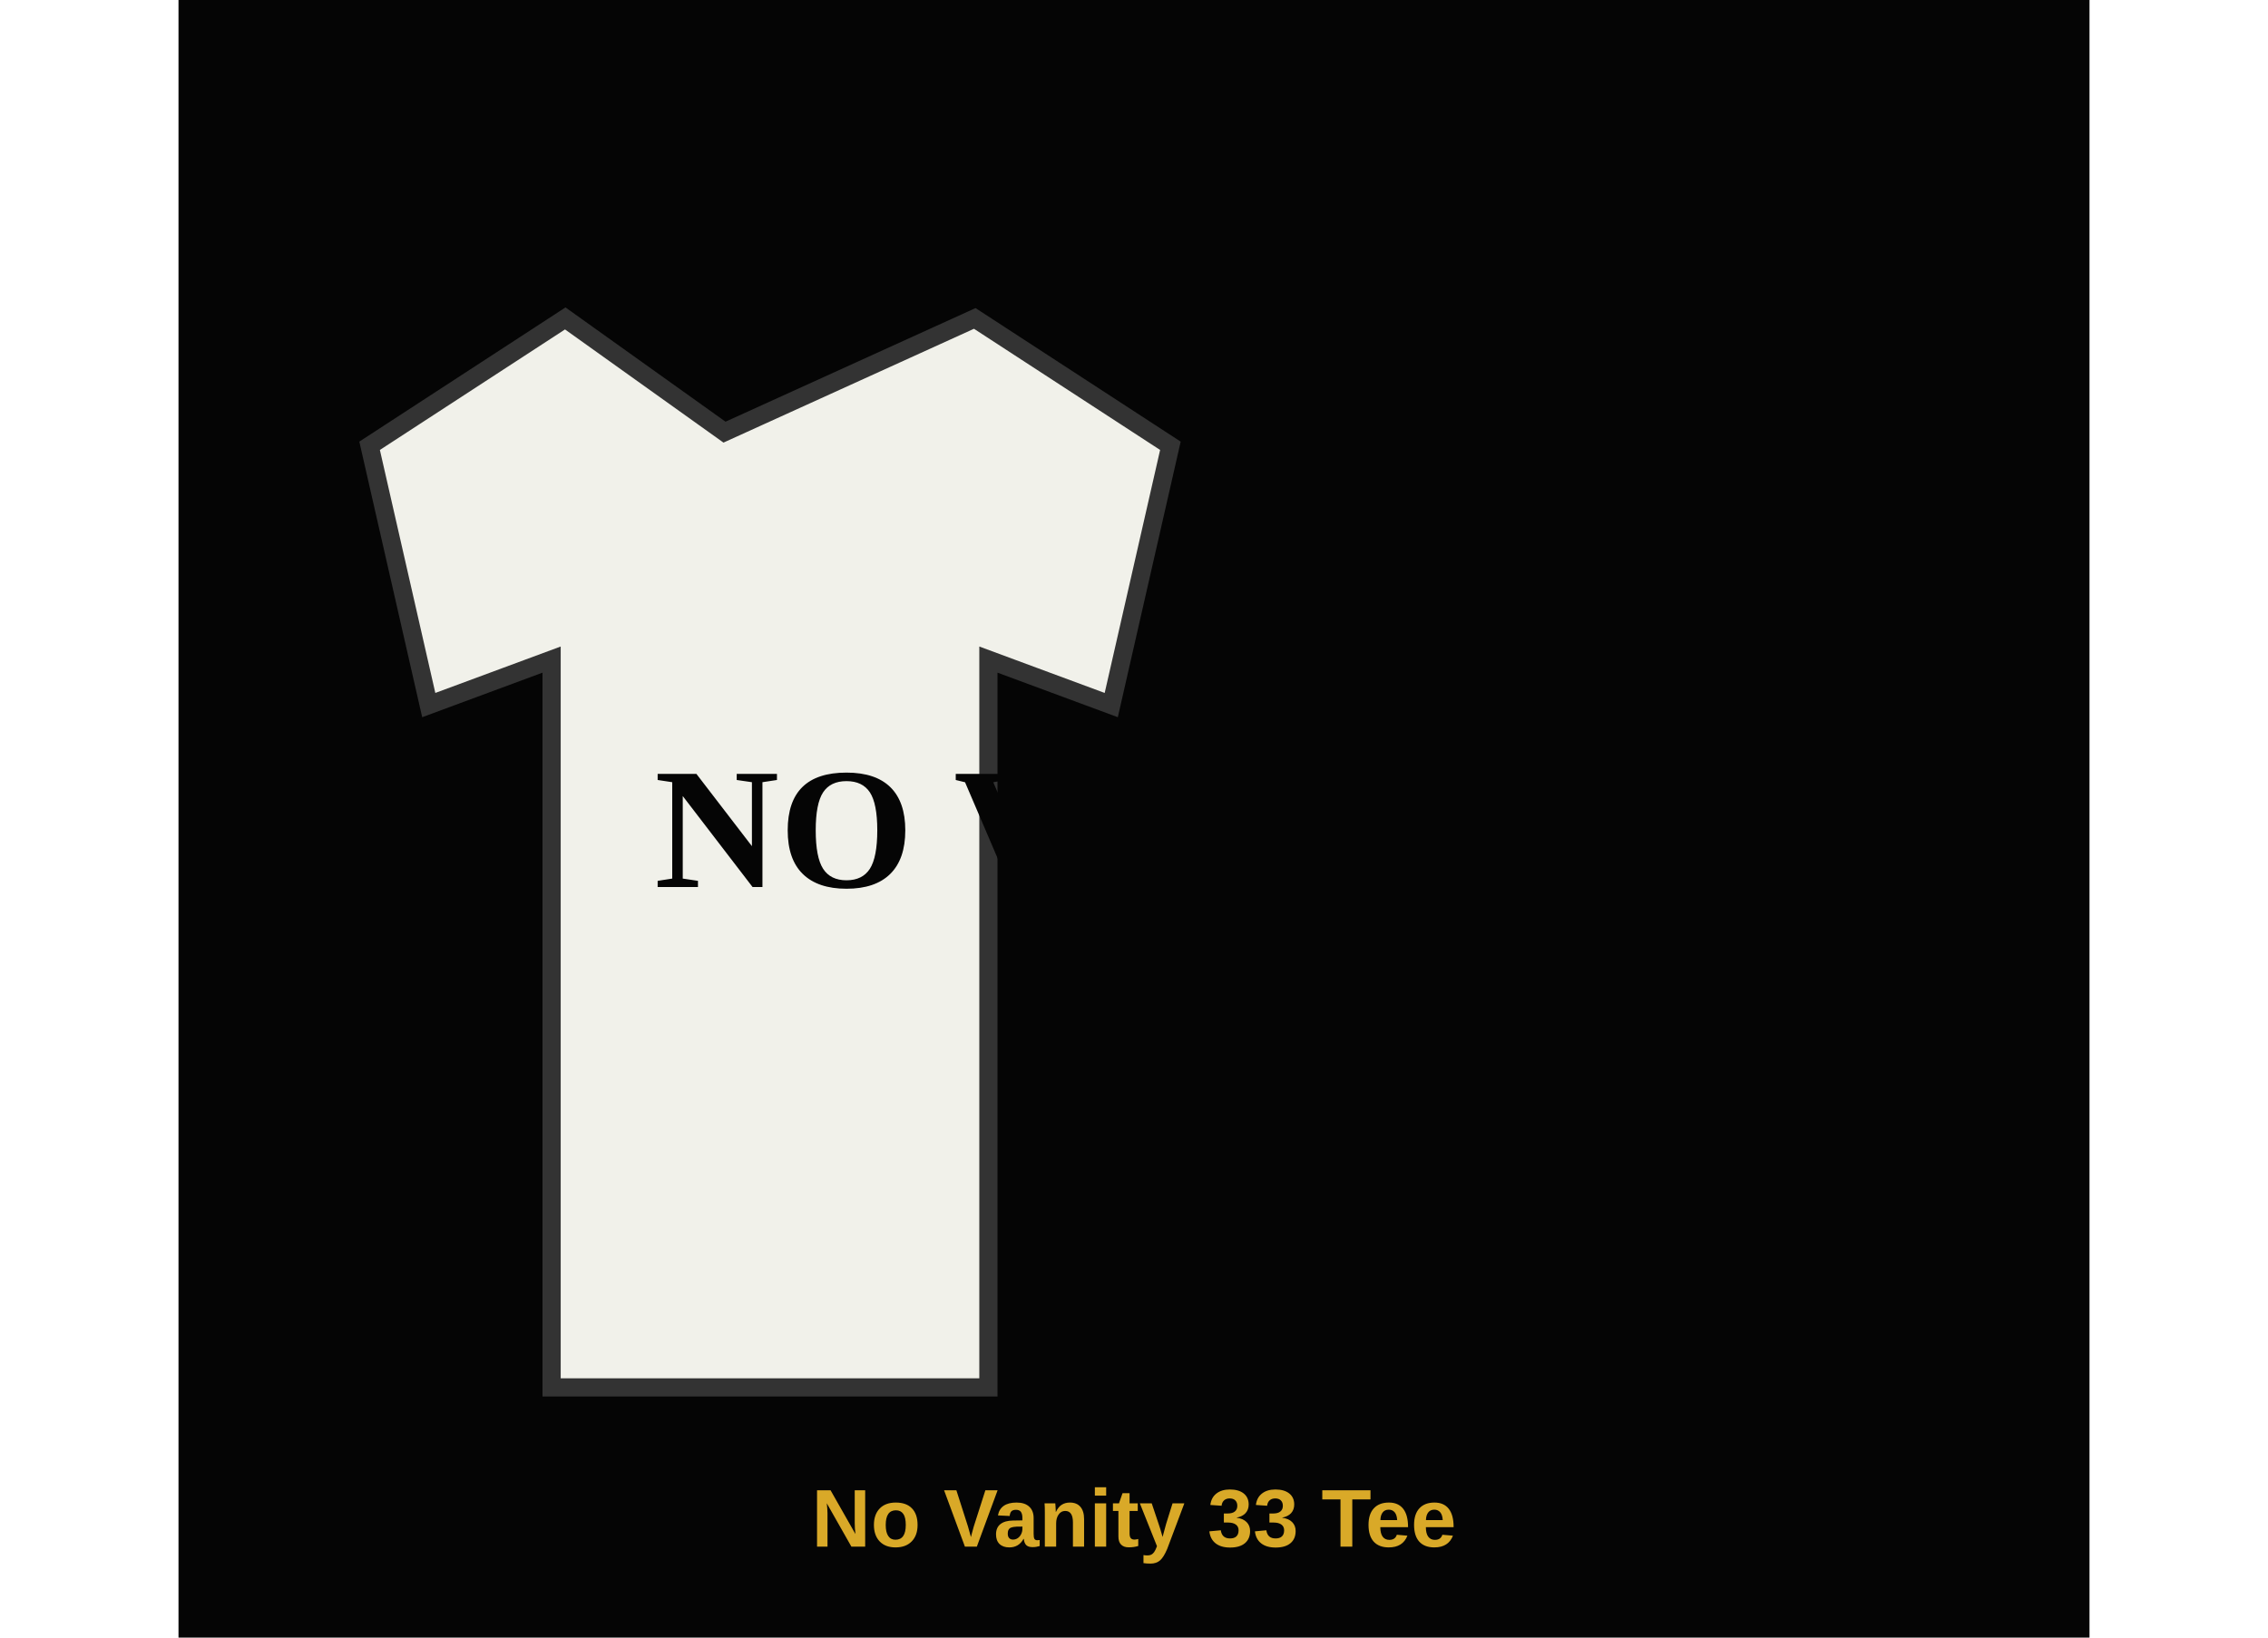
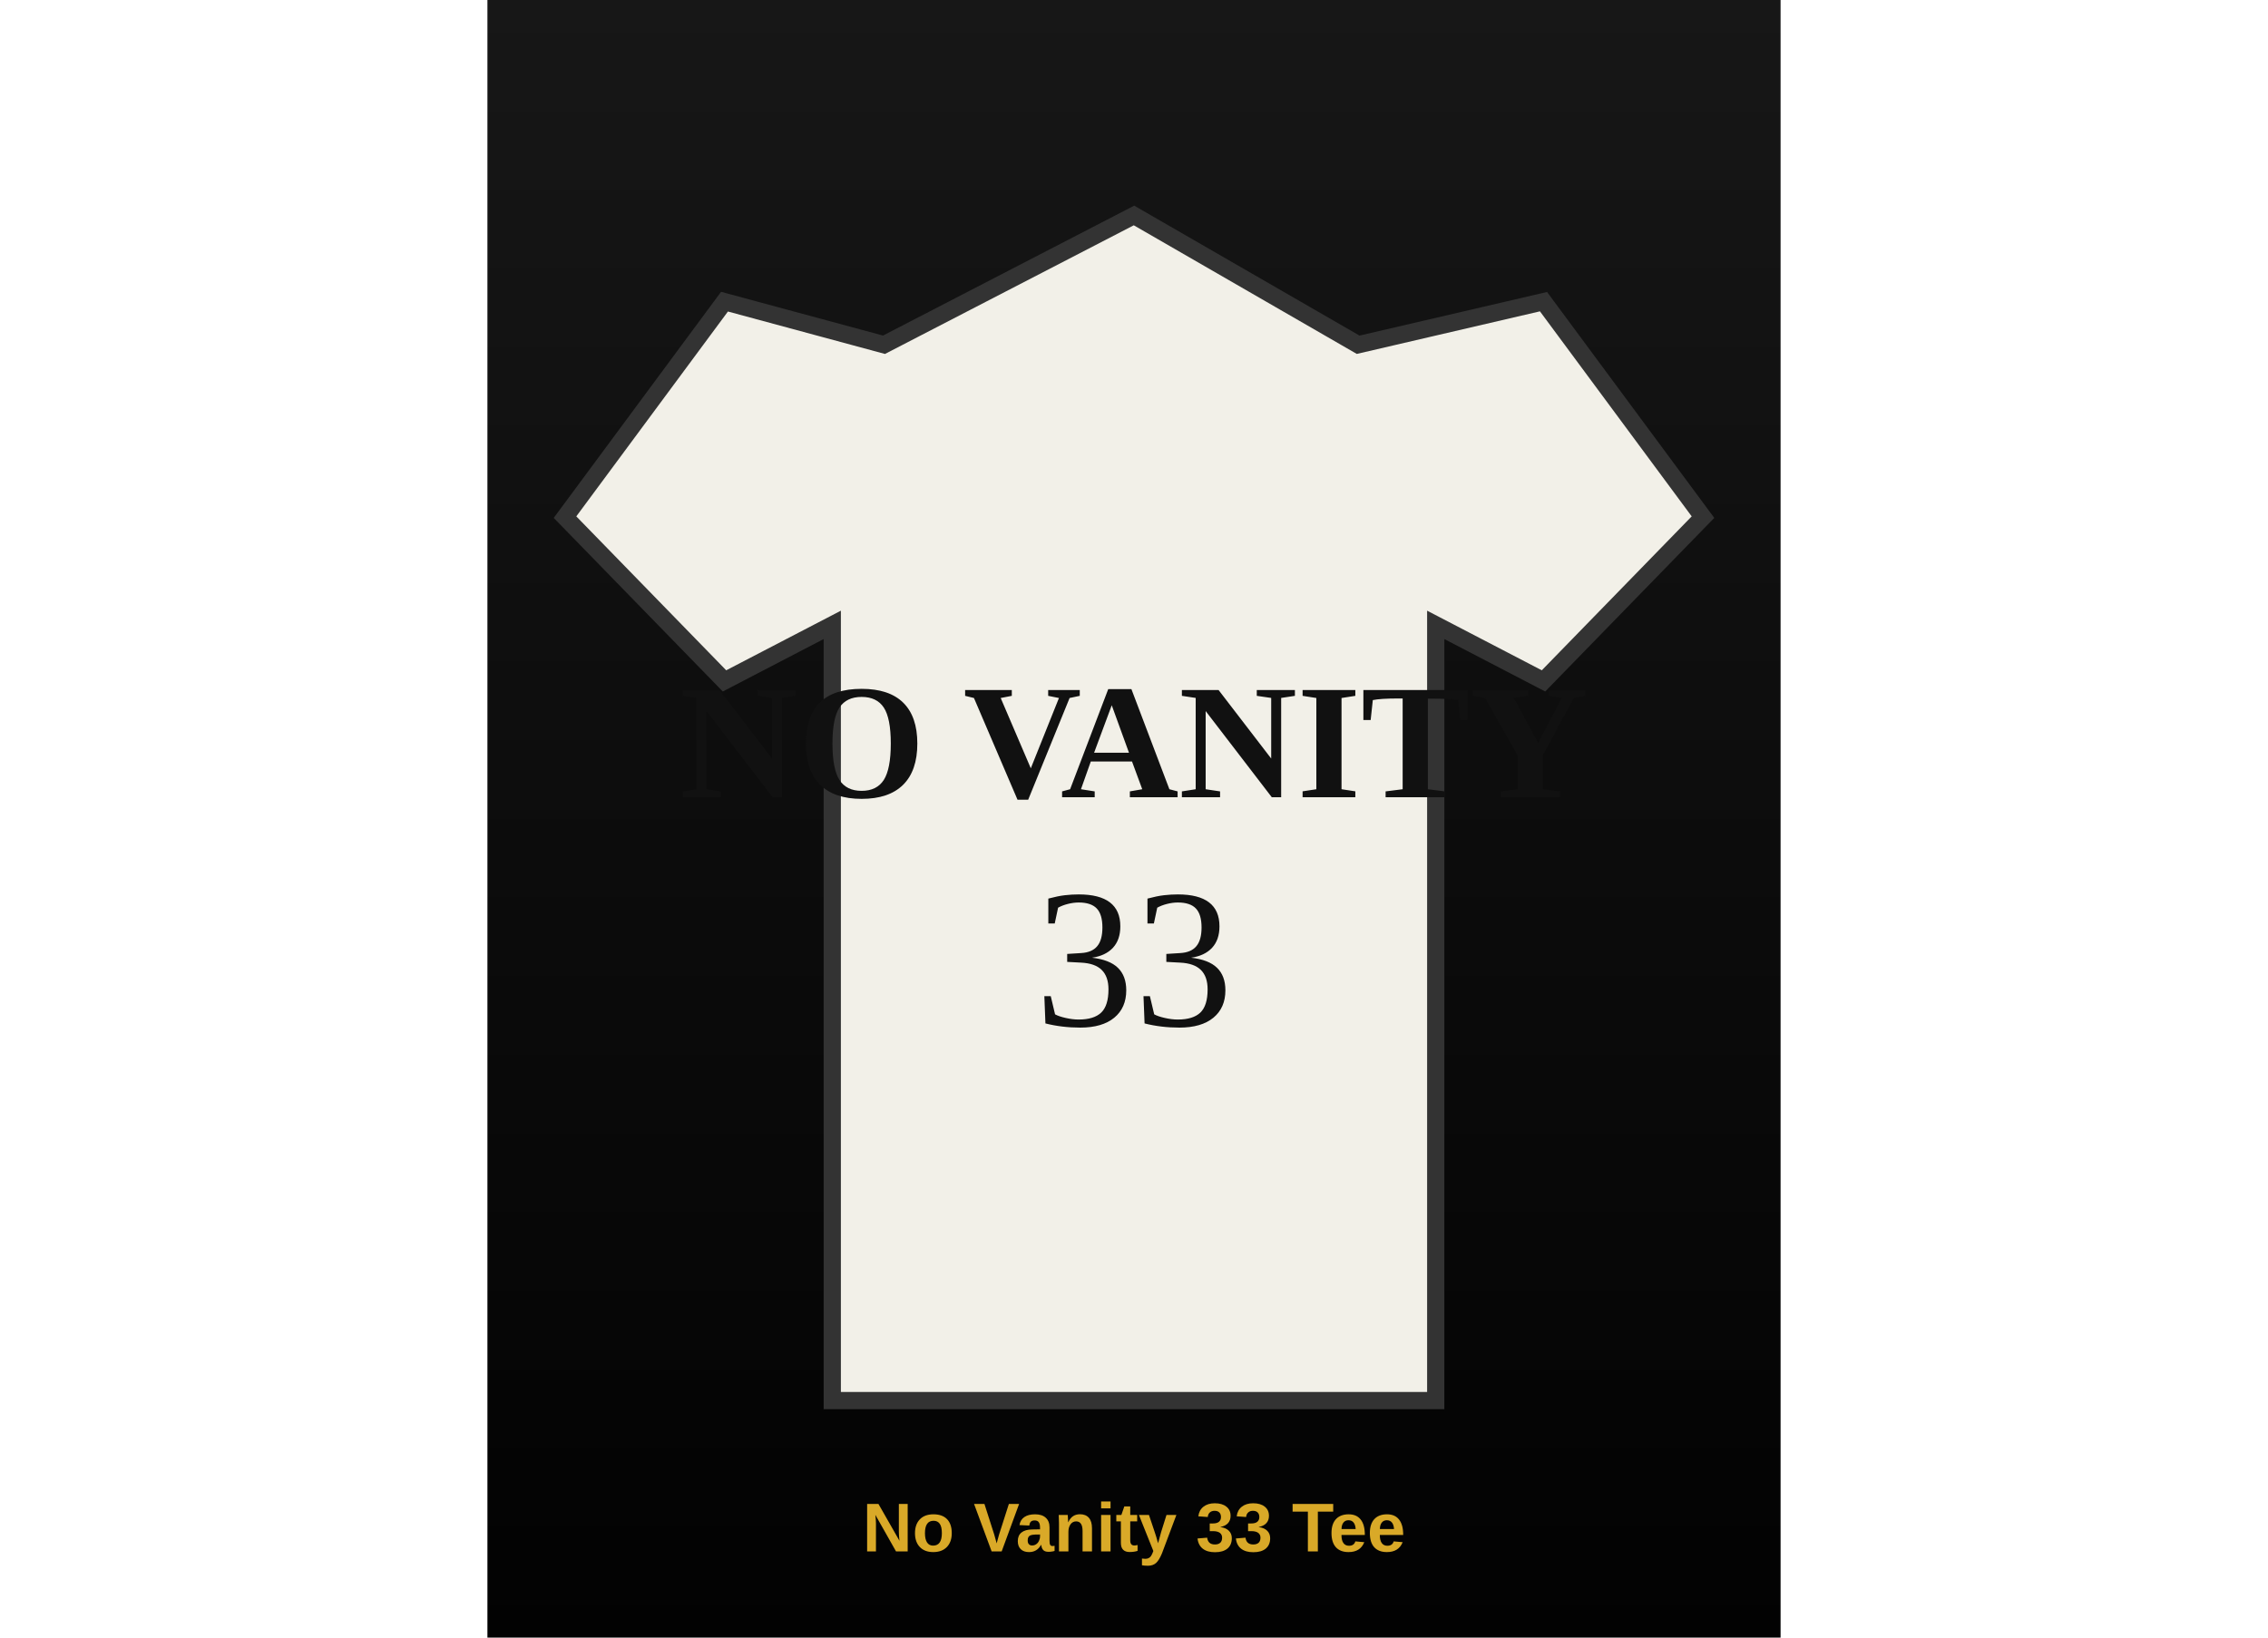
- <svg xmlns="http://www.w3.org/2000/svg" width="900" height="650" viewBox="0 0 420 360">
-   <rect width="420" height="360" fill="#050505" />
-   <path d="M120 95 L175 70 L218 98 L205 155 L178 145 L178 305 L82 305 L82 145 L55 155 L42 98 L85 70 Z" fill="#f1f1ea" stroke="#333" stroke-width="4" />
-   <text x="210" y="195" text-anchor="middle" font-size="38" font-weight="900" fill="#050505">NO VANITY</text>
-   <text x="210" y="238" text-anchor="middle" font-size="42" fill="#050505">33</text>
-   <text x="210" y="340" text-anchor="middle" font-family="Arial" font-size="18" font-weight="900" fill="#d9a928">No Vanity 33 Tee</text>
+ <svg xmlns="http://www.w3.org/2000/svg" width="900" height="650" viewBox="0 0 300 380">
+   <defs>
+     <linearGradient id="bg" x1="0" x2="0" y1="0" y2="1">
+       <stop stop-color="#171717" />
+       <stop offset="1" stop-color="#020202" />
+     </linearGradient>
+   </defs>
+   <rect width="300" height="380" fill="url(#bg)" />
+   <path d="M92 80 L150 50 L202 80 L245 70 L282 120 L245 158 L220 145 L220 325 L80 325 L80 145 L55 158 L18 120 L55 70 Z" fill="#f2f0e8" stroke="#333" stroke-width="4" />
+   <text x="150" y="185" text-anchor="middle" font-size="38" font-weight="900" fill="#111111">NO VANITY</text>
+   <text x="150" y="238" text-anchor="middle" font-size="46" fill="#111111">33</text>
+   <text x="150" y="360" text-anchor="middle" font-family="Arial" font-size="16" font-weight="900" fill="#d9a928">No Vanity 33 Tee</text>
</svg>
